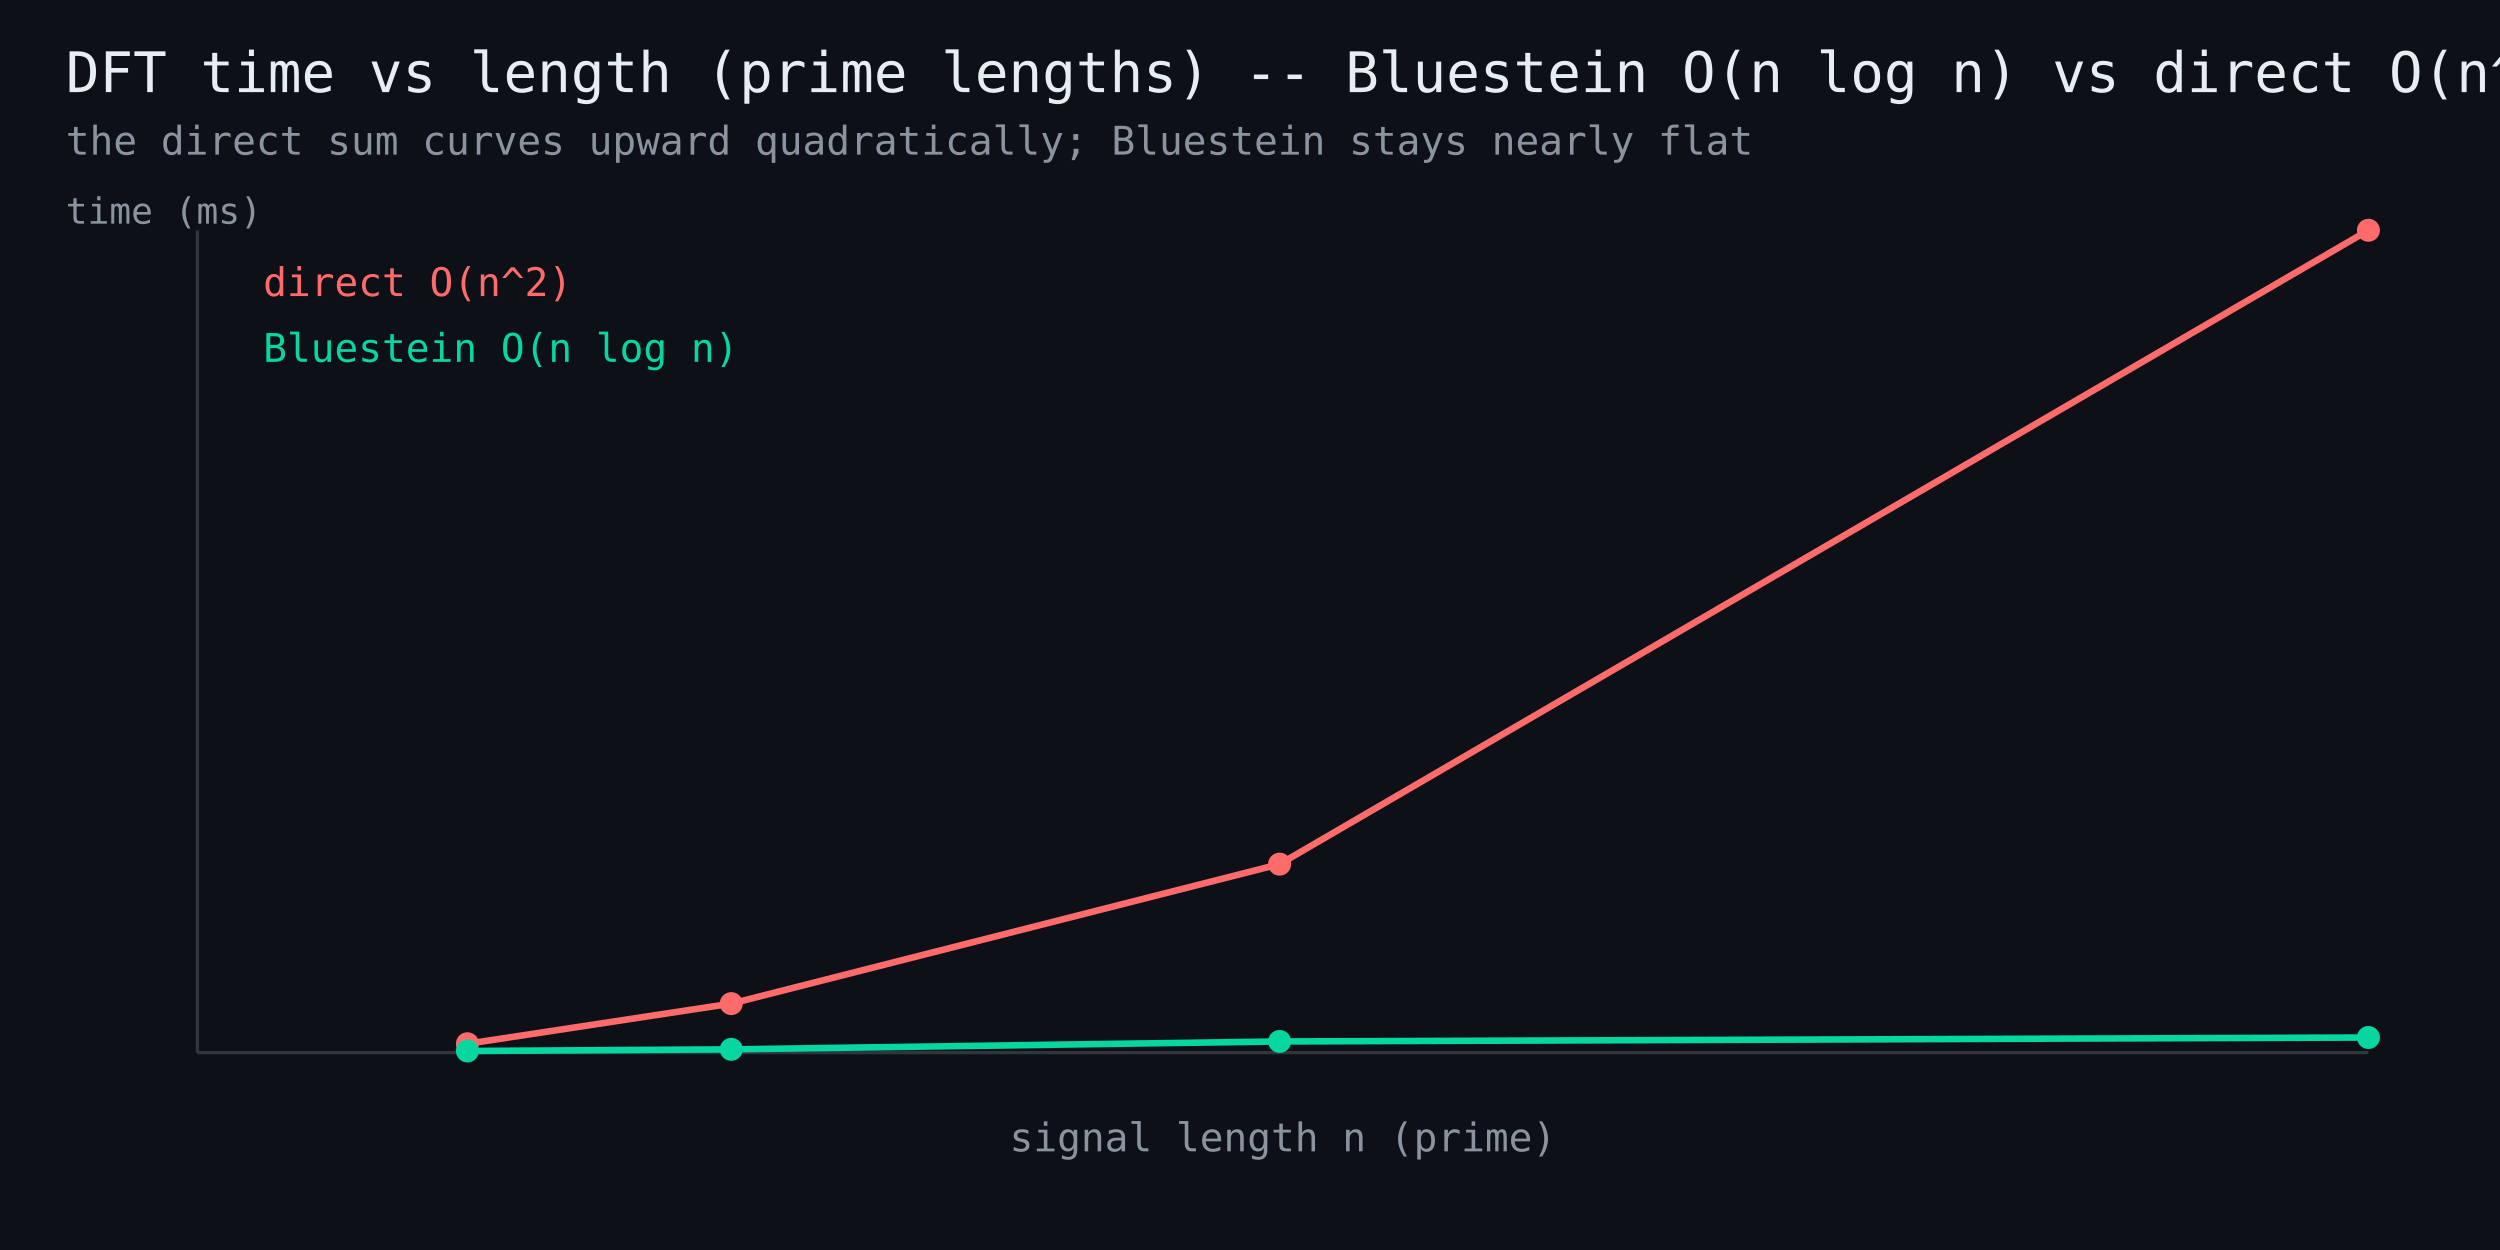
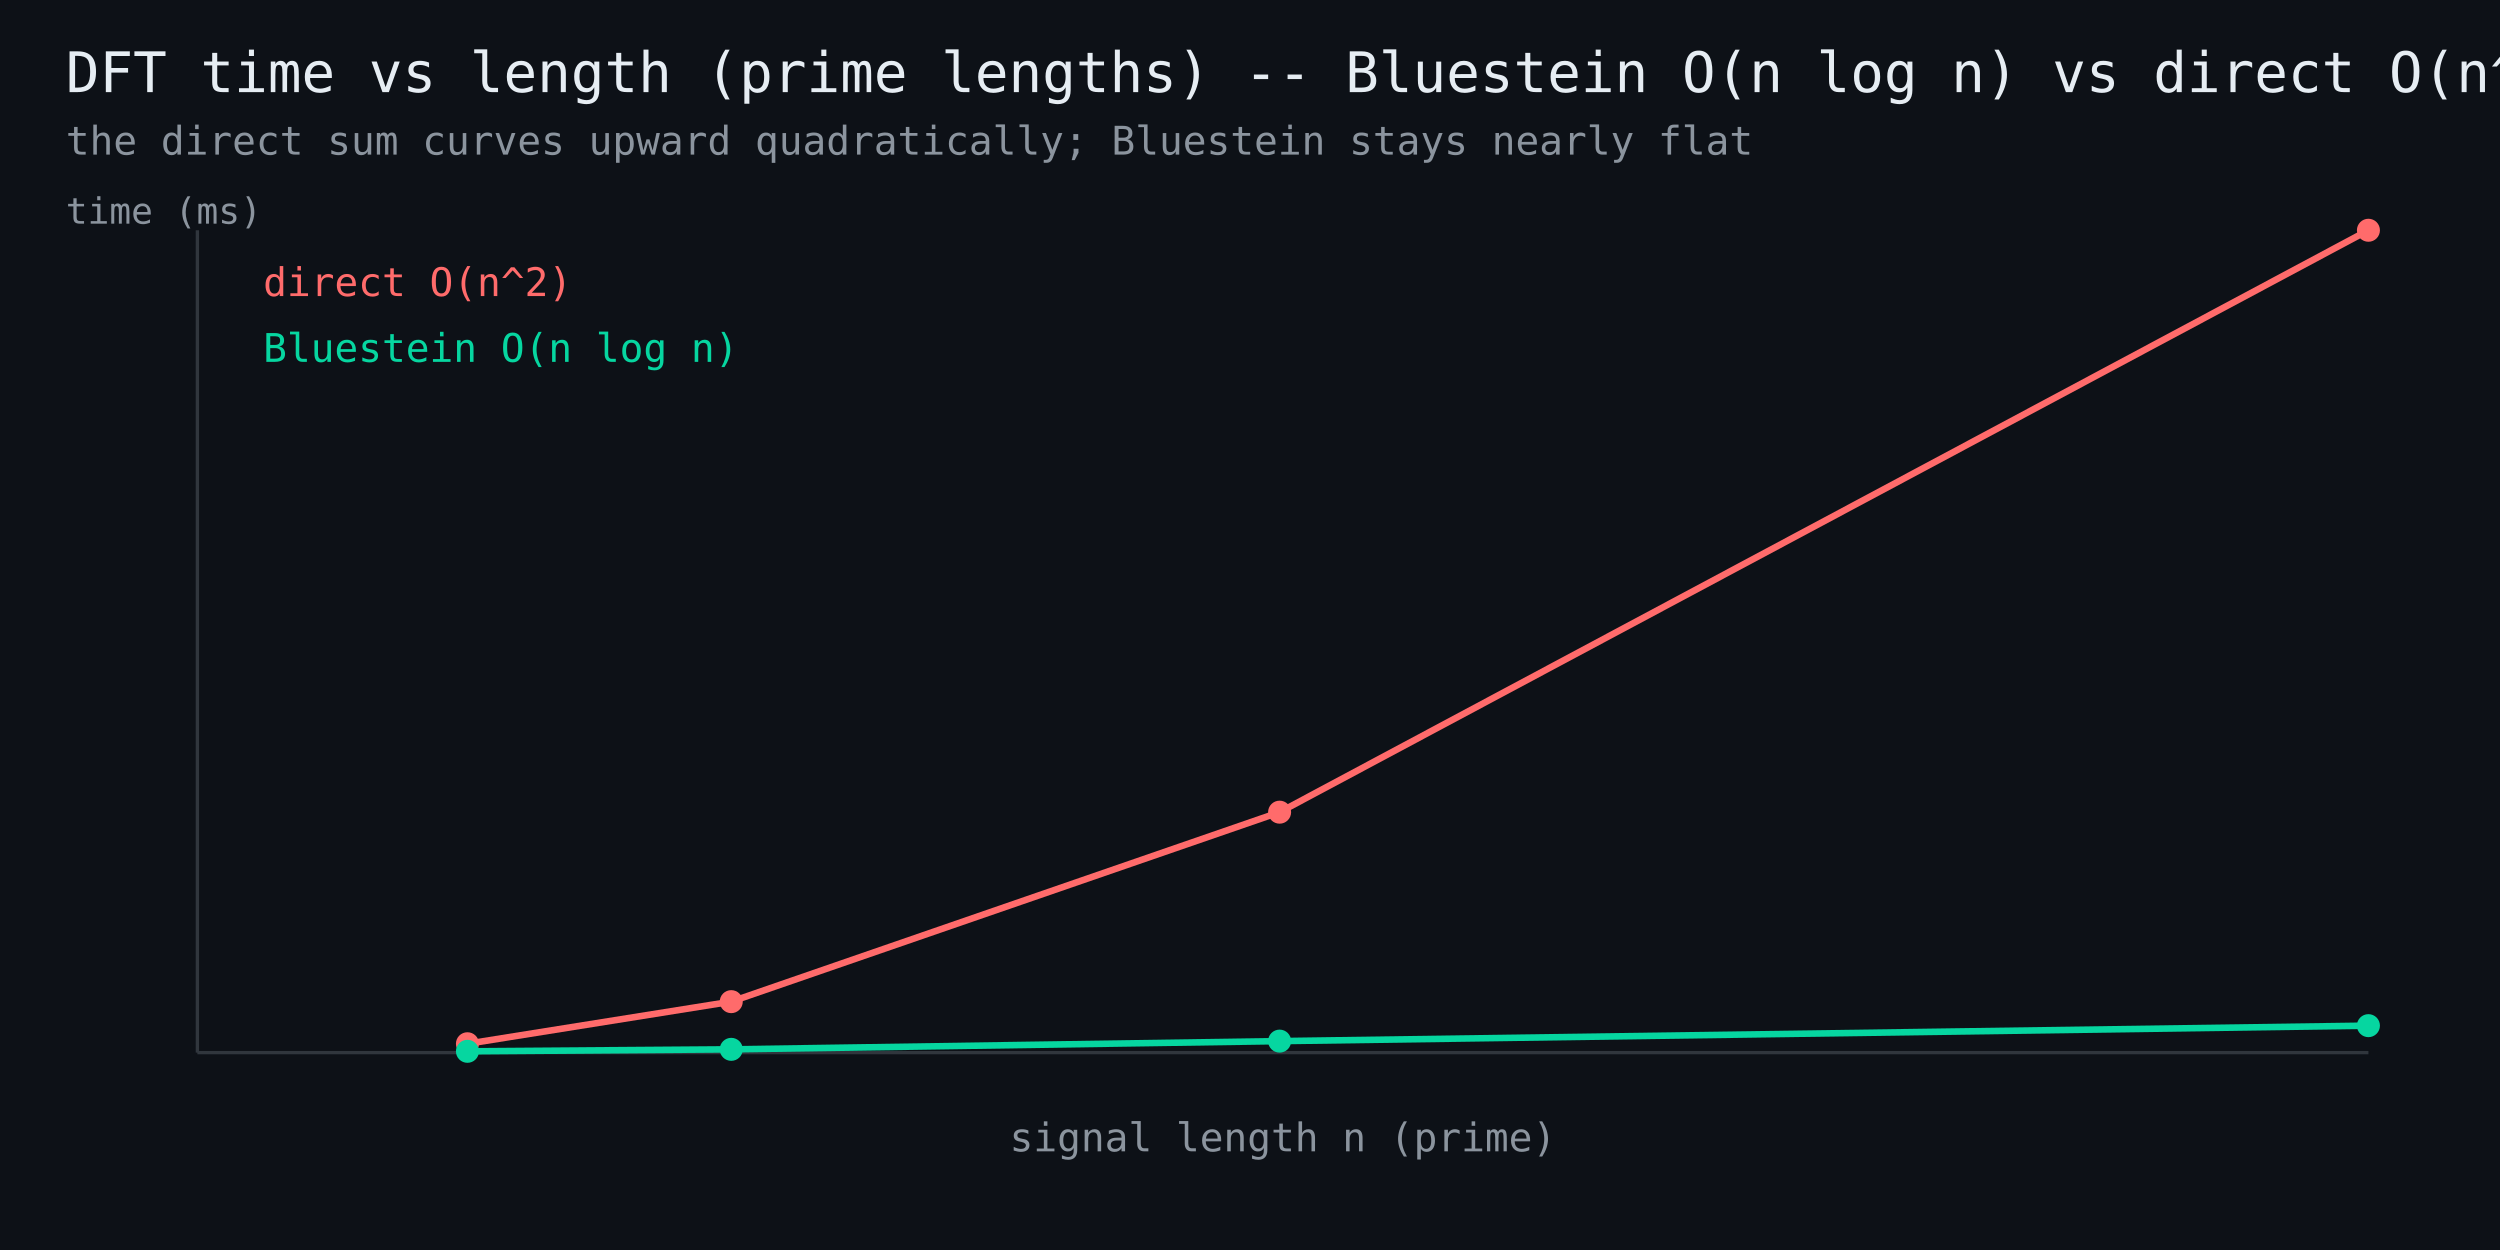
<svg xmlns="http://www.w3.org/2000/svg" width="760" height="380" viewBox="0 0 760 380" font-family="monospace">
  <rect width="760" height="380" fill="#0d1117" />
  <text x="20" y="28" fill="#e6edf3" font-size="17">DFT time vs length (prime lengths) -- Bluestein O(n log n) vs direct O(n^2)</text>
  <text x="20" y="47" fill="#8b949e" font-size="12">the direct sum curves upward quadratically; Bluestein stays nearly flat</text>
  <line x1="60" y1="320" x2="720" y2="320" stroke="#30363d" stroke-width="1" />
  <line x1="60" y1="320" x2="60" y2="70" stroke="#30363d" stroke-width="1" />
-   <polyline points="142.1,317.3 222.3,305.1 389.0,262.7 720.0,70.0" fill="none" stroke="#ff6b6b" stroke-width="2" />
+   <polyline points="142.1,317.3 222.3,304.5 389.0,246.9 720.0,70.0" fill="none" stroke="#ff6b6b" stroke-width="2" />
  <circle cx="142.1" cy="317.3" r="3.5" fill="#ff6b6b" />
-   <circle cx="222.3" cy="305.1" r="3.5" fill="#ff6b6b" />
-   <circle cx="389.0" cy="262.7" r="3.5" fill="#ff6b6b" />
+   <circle cx="222.3" cy="304.5" r="3.5" fill="#ff6b6b" />
+   <circle cx="389.0" cy="246.9" r="3.5" fill="#ff6b6b" />
  <circle cx="720.0" cy="70.0" r="3.5" fill="#ff6b6b" />
  <text x="80" y="90" fill="#ff6b6b" font-size="12">direct O(n^2)</text>
-   <polyline points="142.1,319.5 222.3,319.0 389.0,316.6 720.0,315.4" fill="none" stroke="#06d6a0" stroke-width="2" />
-   <circle cx="142.1" cy="319.5" r="3.5" fill="#06d6a0" />
+   <polyline points="142.1,319.6 222.3,319.0 389.0,316.5 720.0,311.8" fill="none" stroke="#06d6a0" stroke-width="2" />
+   <circle cx="142.1" cy="319.6" r="3.5" fill="#06d6a0" />
  <circle cx="222.3" cy="319.0" r="3.5" fill="#06d6a0" />
-   <circle cx="389.0" cy="316.6" r="3.5" fill="#06d6a0" />
-   <circle cx="720.0" cy="315.4" r="3.5" fill="#06d6a0" />
+   <circle cx="389.0" cy="316.5" r="3.5" fill="#06d6a0" />
+   <circle cx="720.0" cy="311.8" r="3.5" fill="#06d6a0" />
  <text x="80" y="110" fill="#06d6a0" font-size="12">Bluestein O(n log n)</text>
  <text x="390" y="350" fill="#8b949e" font-size="12" text-anchor="middle">signal length n (prime)</text>
  <text x="20" y="68" fill="#8b949e" font-size="11">time (ms)</text>
</svg>
